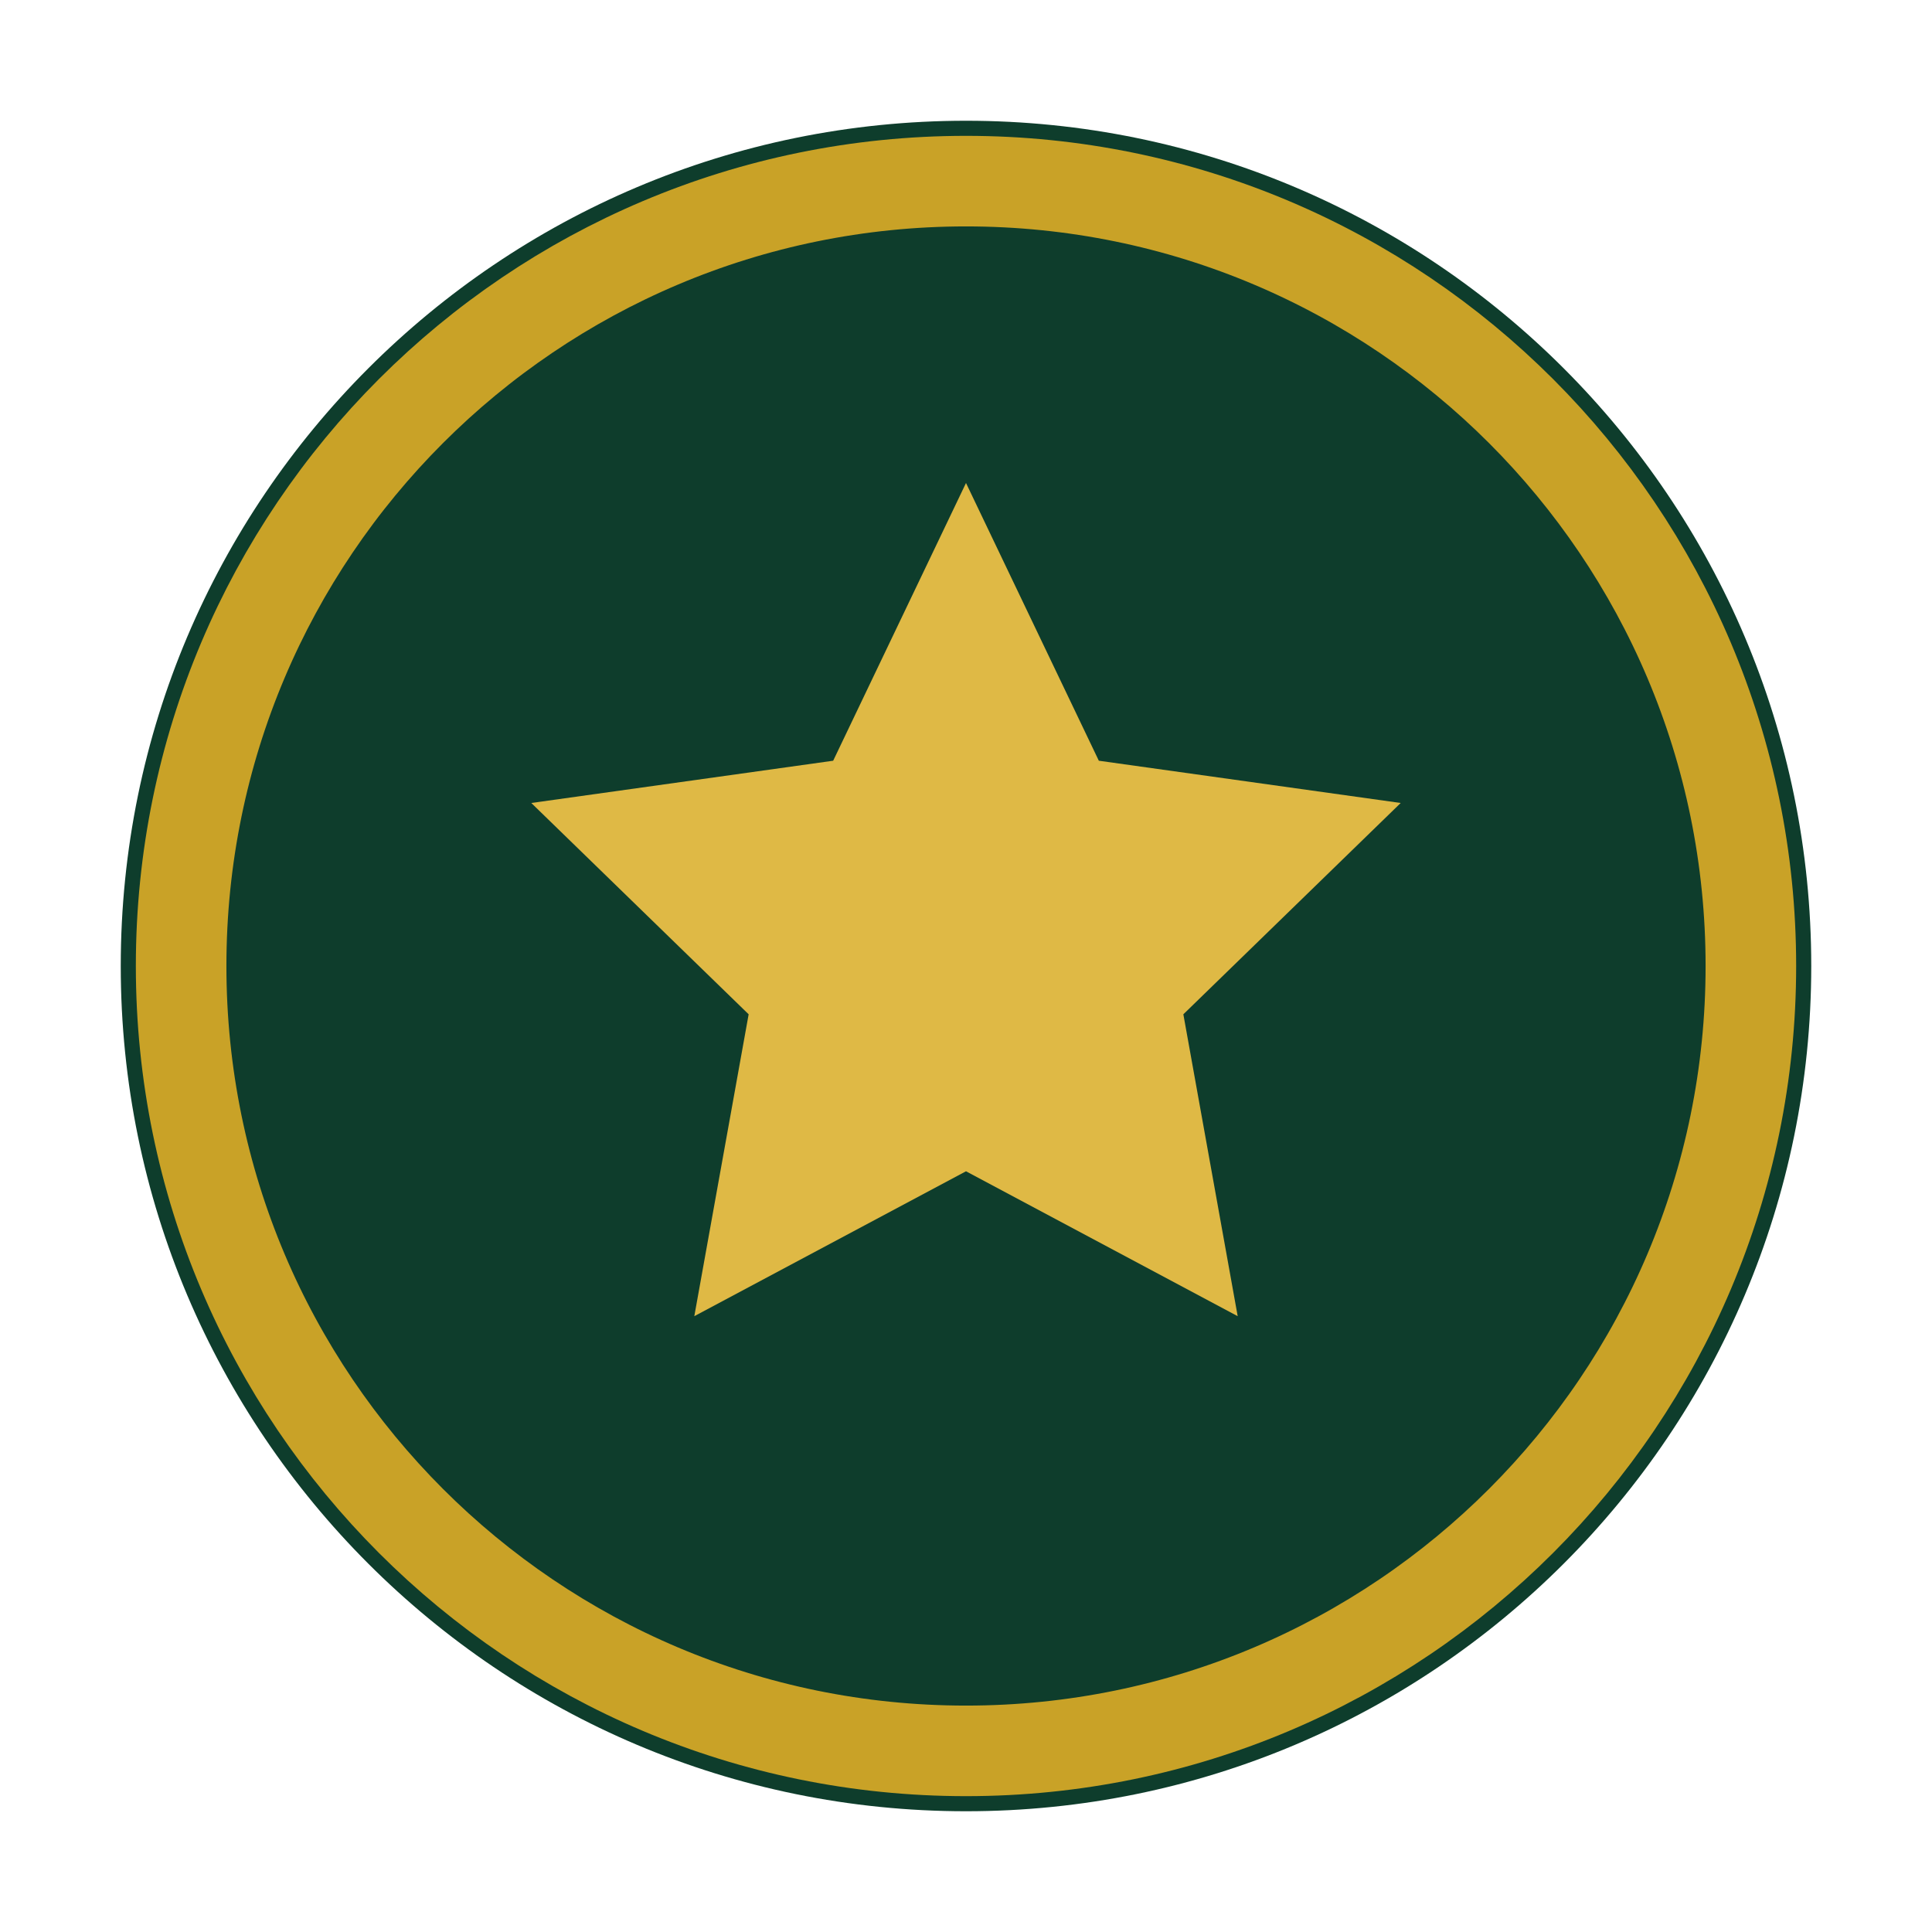
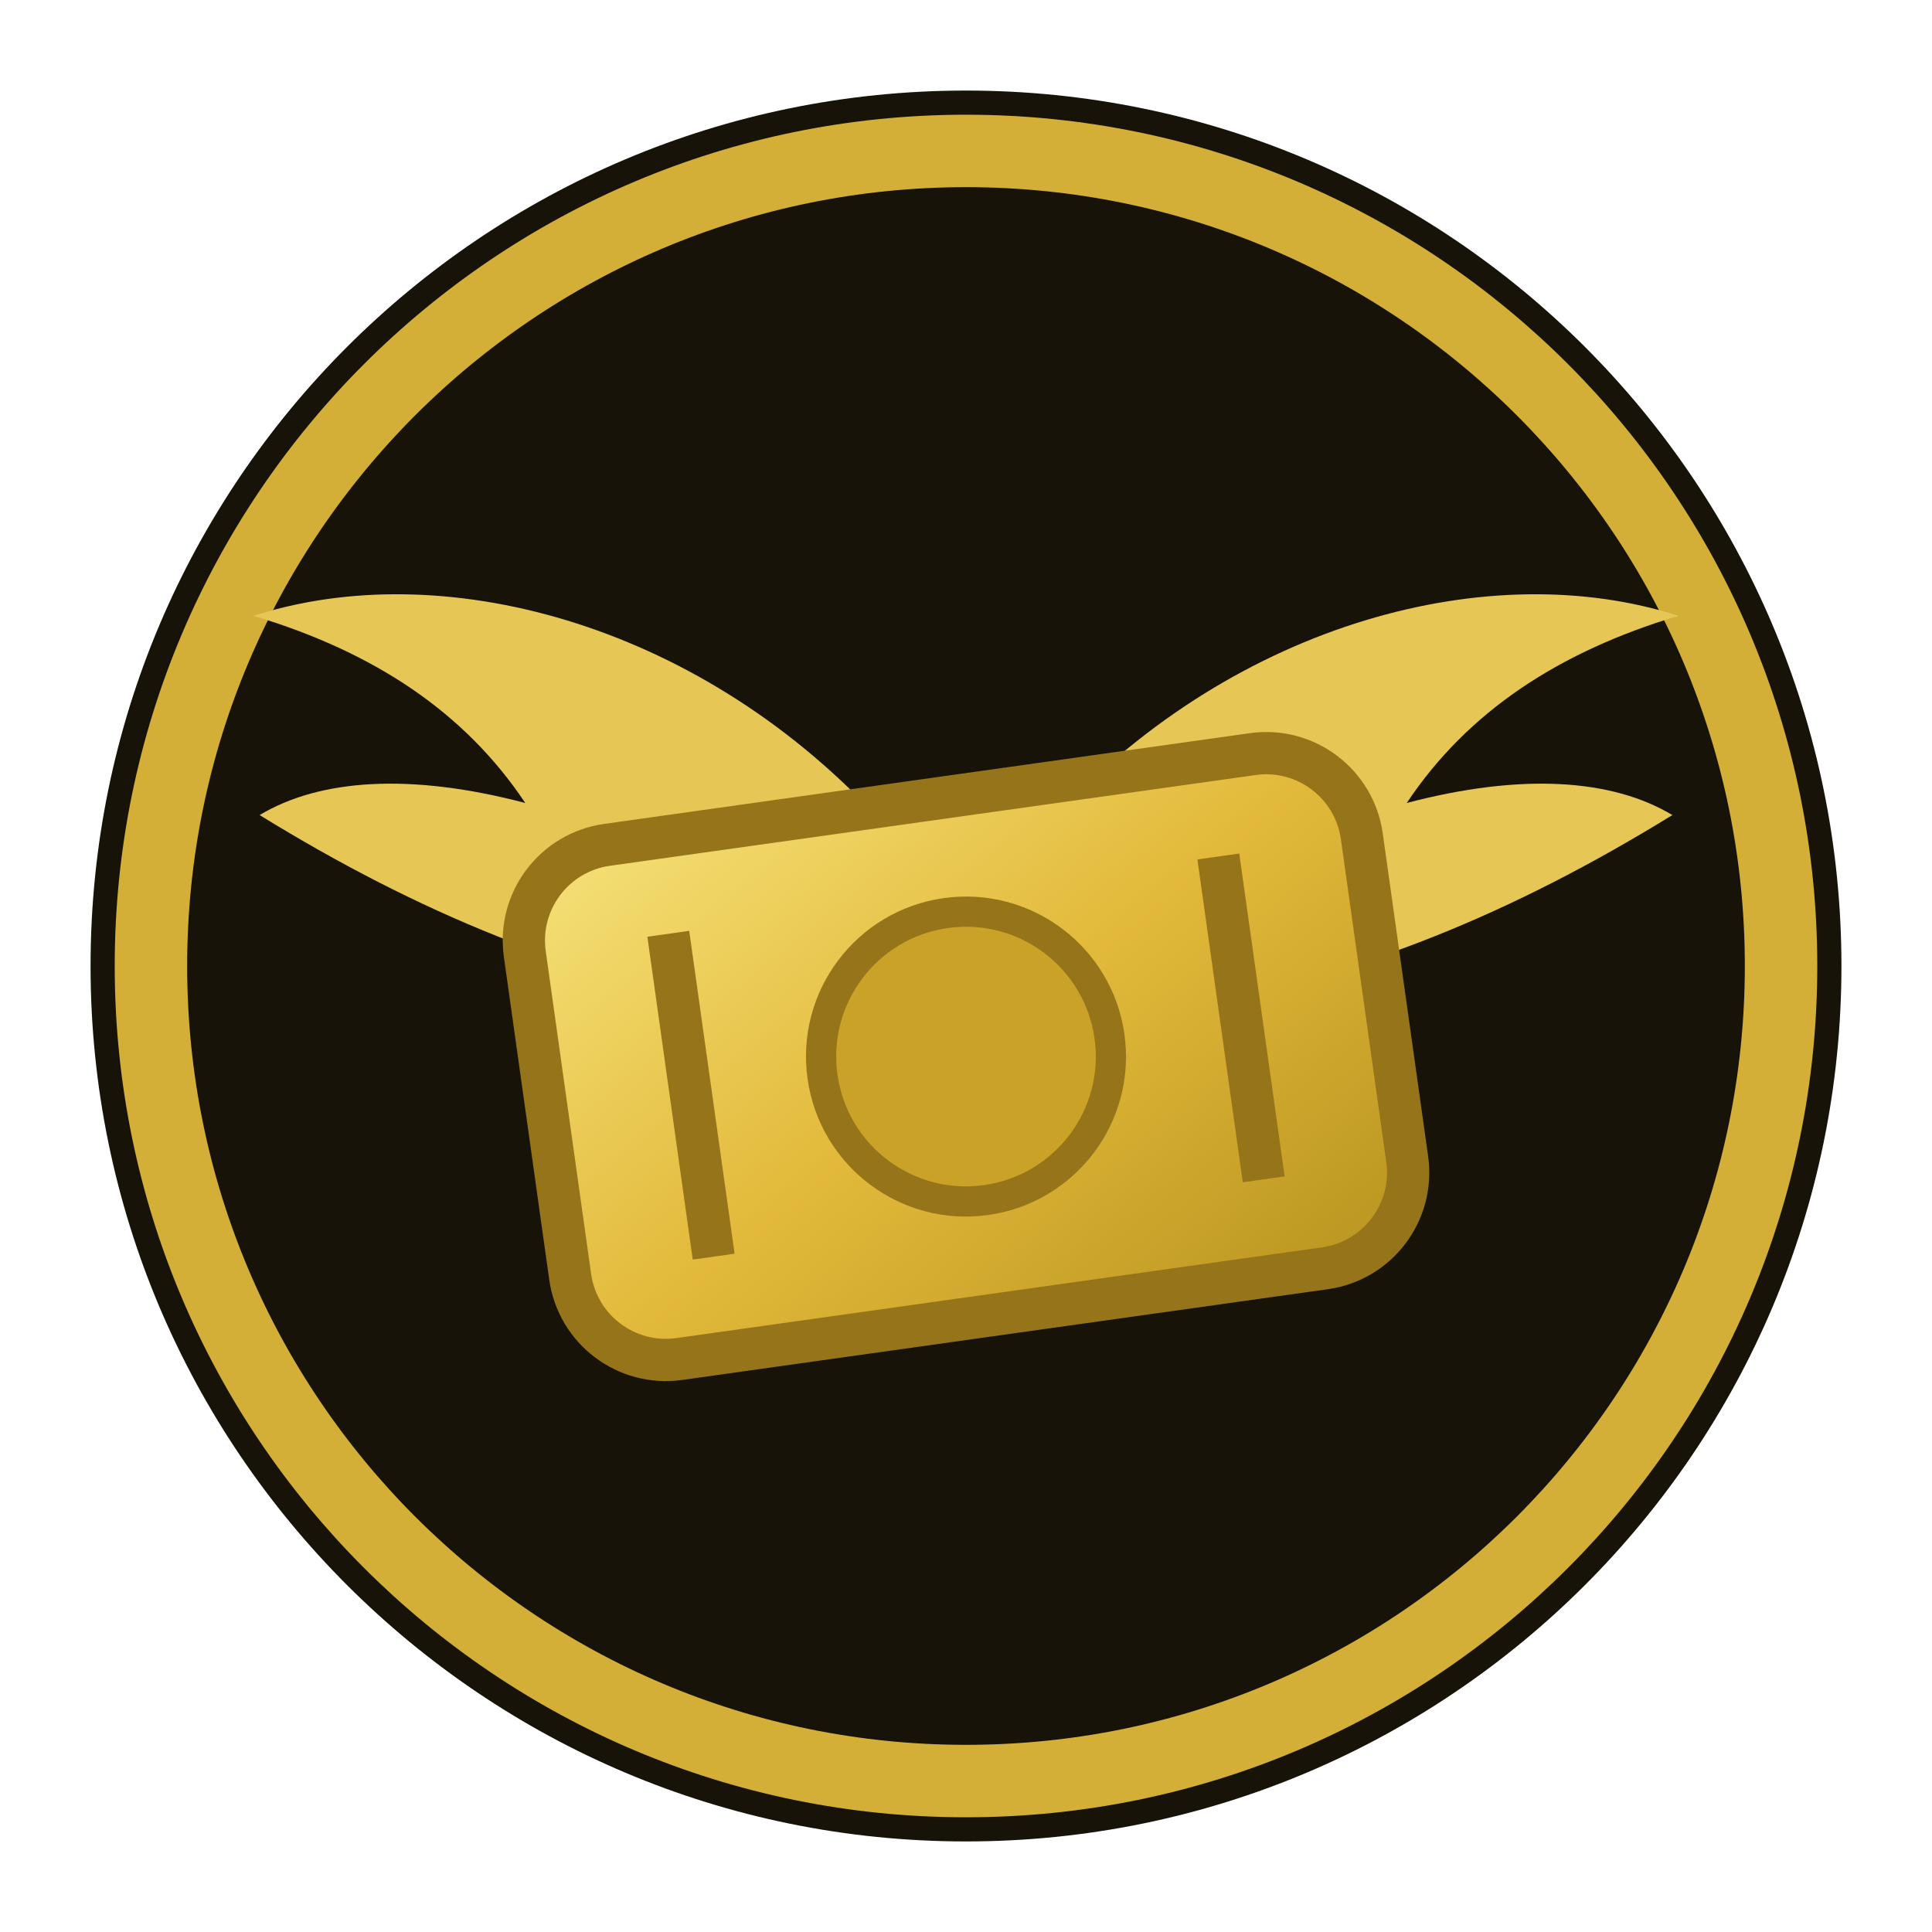
<svg xmlns="http://www.w3.org/2000/svg" viewBox="0 0 32 32">
-   <circle cx="16" cy="16" r="14" fill="#0e3d2c" />
-   <circle cx="16" cy="16" r="13" fill="none" stroke="#c9a227" stroke-width="1.5" />
-   <path d="M16 8l2.2 4.6 5 .7-3.6 3.5.9 5-4.5-2.4-4.5 2.4.9-5L8.8 13.3l5-.7z" fill="#dfb945" />
+   <circle cx="16" cy="16" r="14.5" fill="#171309" />
+   <circle cx="16" cy="16" r="13.5" fill="none" stroke="#d4af37" stroke-width="1.2" />
+   <path d="M14.5 13.5c-3-3.2-7.2-4.3-10.3-3.3 2 .6 3.5 1.6 4.5 3.1-1.9-.5-3.4-.4-4.4.2 2.6 1.6 5.2 2.7 8.2 3.2z" fill="#e6c655" />
+   <path d="M17.5 13.5c3-3.2 7.2-4.3 10.3-3.3-2 .6-3.5 1.6-4.5 3.1 1.9-.5 3.4-.4 4.4.2-2.6 1.6-5.2 2.7-8.2 3.2z" fill="#e6c655" />
+   <g transform="rotate(-8 16 17.5)">
+     <rect x="9" y="13.2" width="14" height="8.6" rx="1.6" fill="url(#noteGold)" stroke="#96741a" stroke-width="0.7" />
+     <circle cx="16" cy="17.5" r="2.4" fill="#c9a227" stroke="#96741a" stroke-width="0.5" />
+     <path d="M11.4 14.8v5.4M20.6 14.8v5.4" stroke="#96741a" stroke-width="0.7" />
+   </g>
+   <defs>
+     <linearGradient id="noteGold" x1="0" y1="0" x2="1" y2="1">
+       <stop offset="0" stop-color="#f6e27a" />
+       <stop offset="0.5" stop-color="#e2b93a" />
+       <stop offset="1" stop-color="#b8941f" />
+     </linearGradient>
+   </defs>
</svg>
